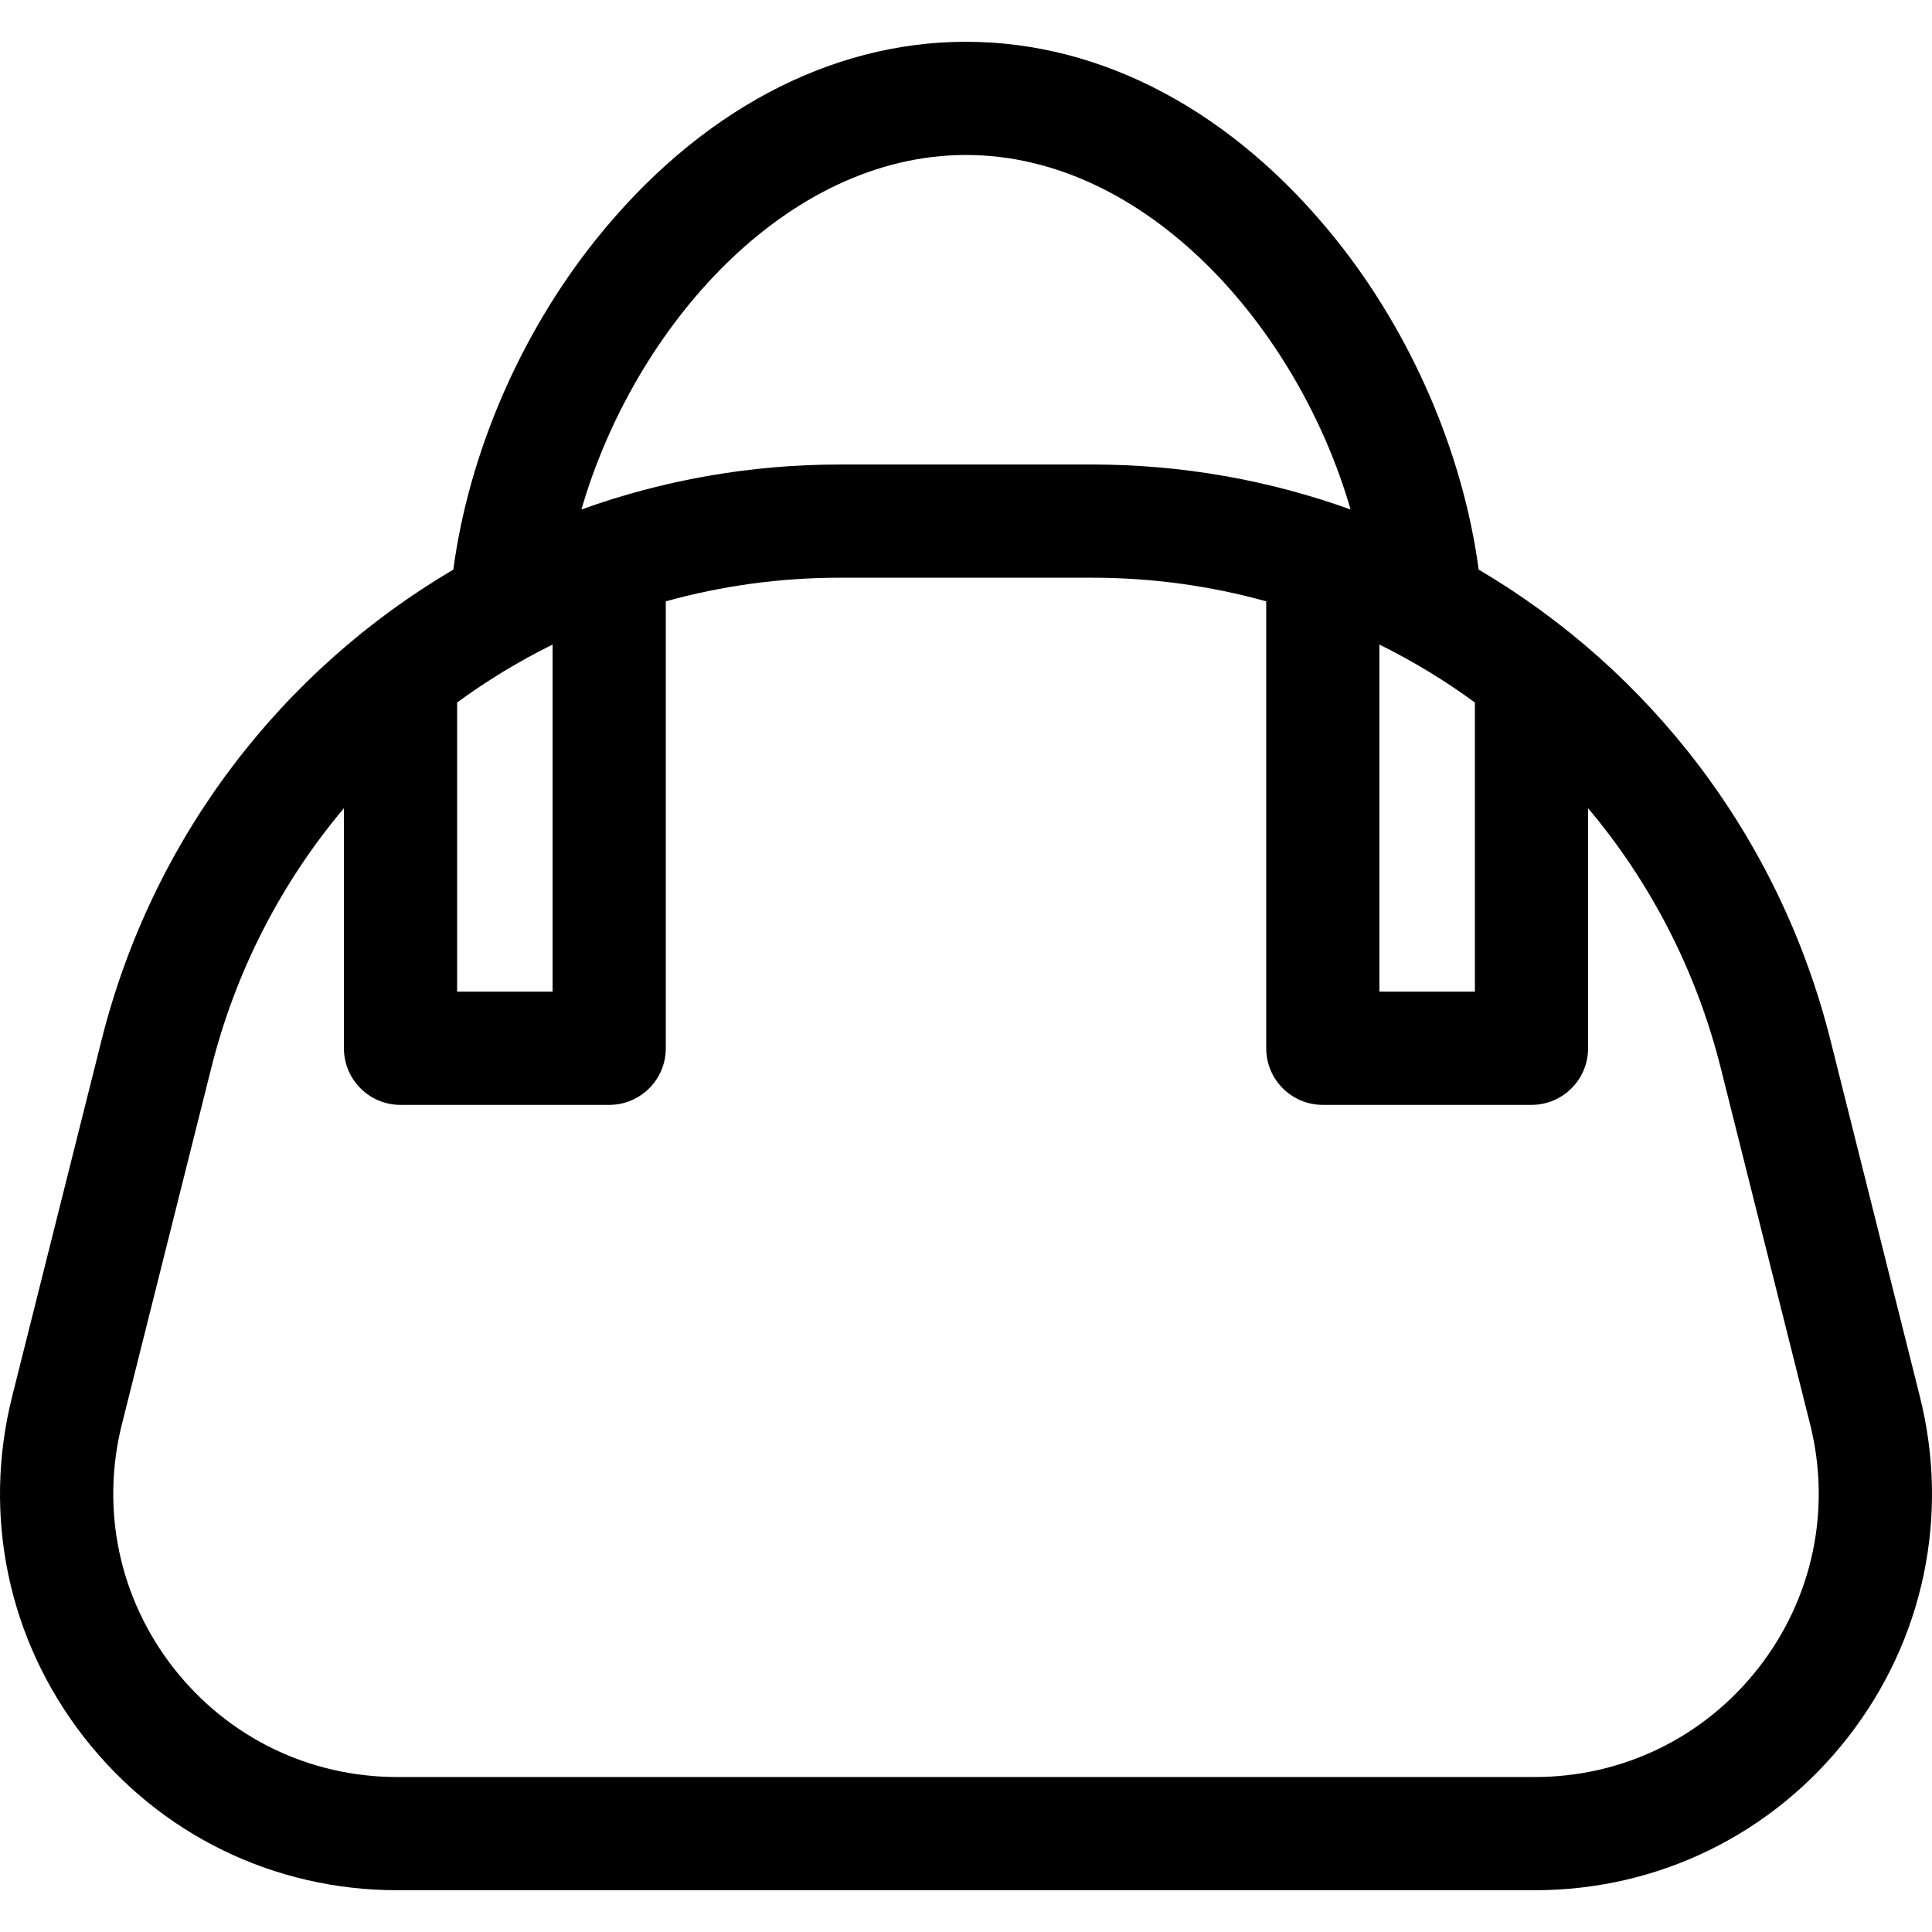
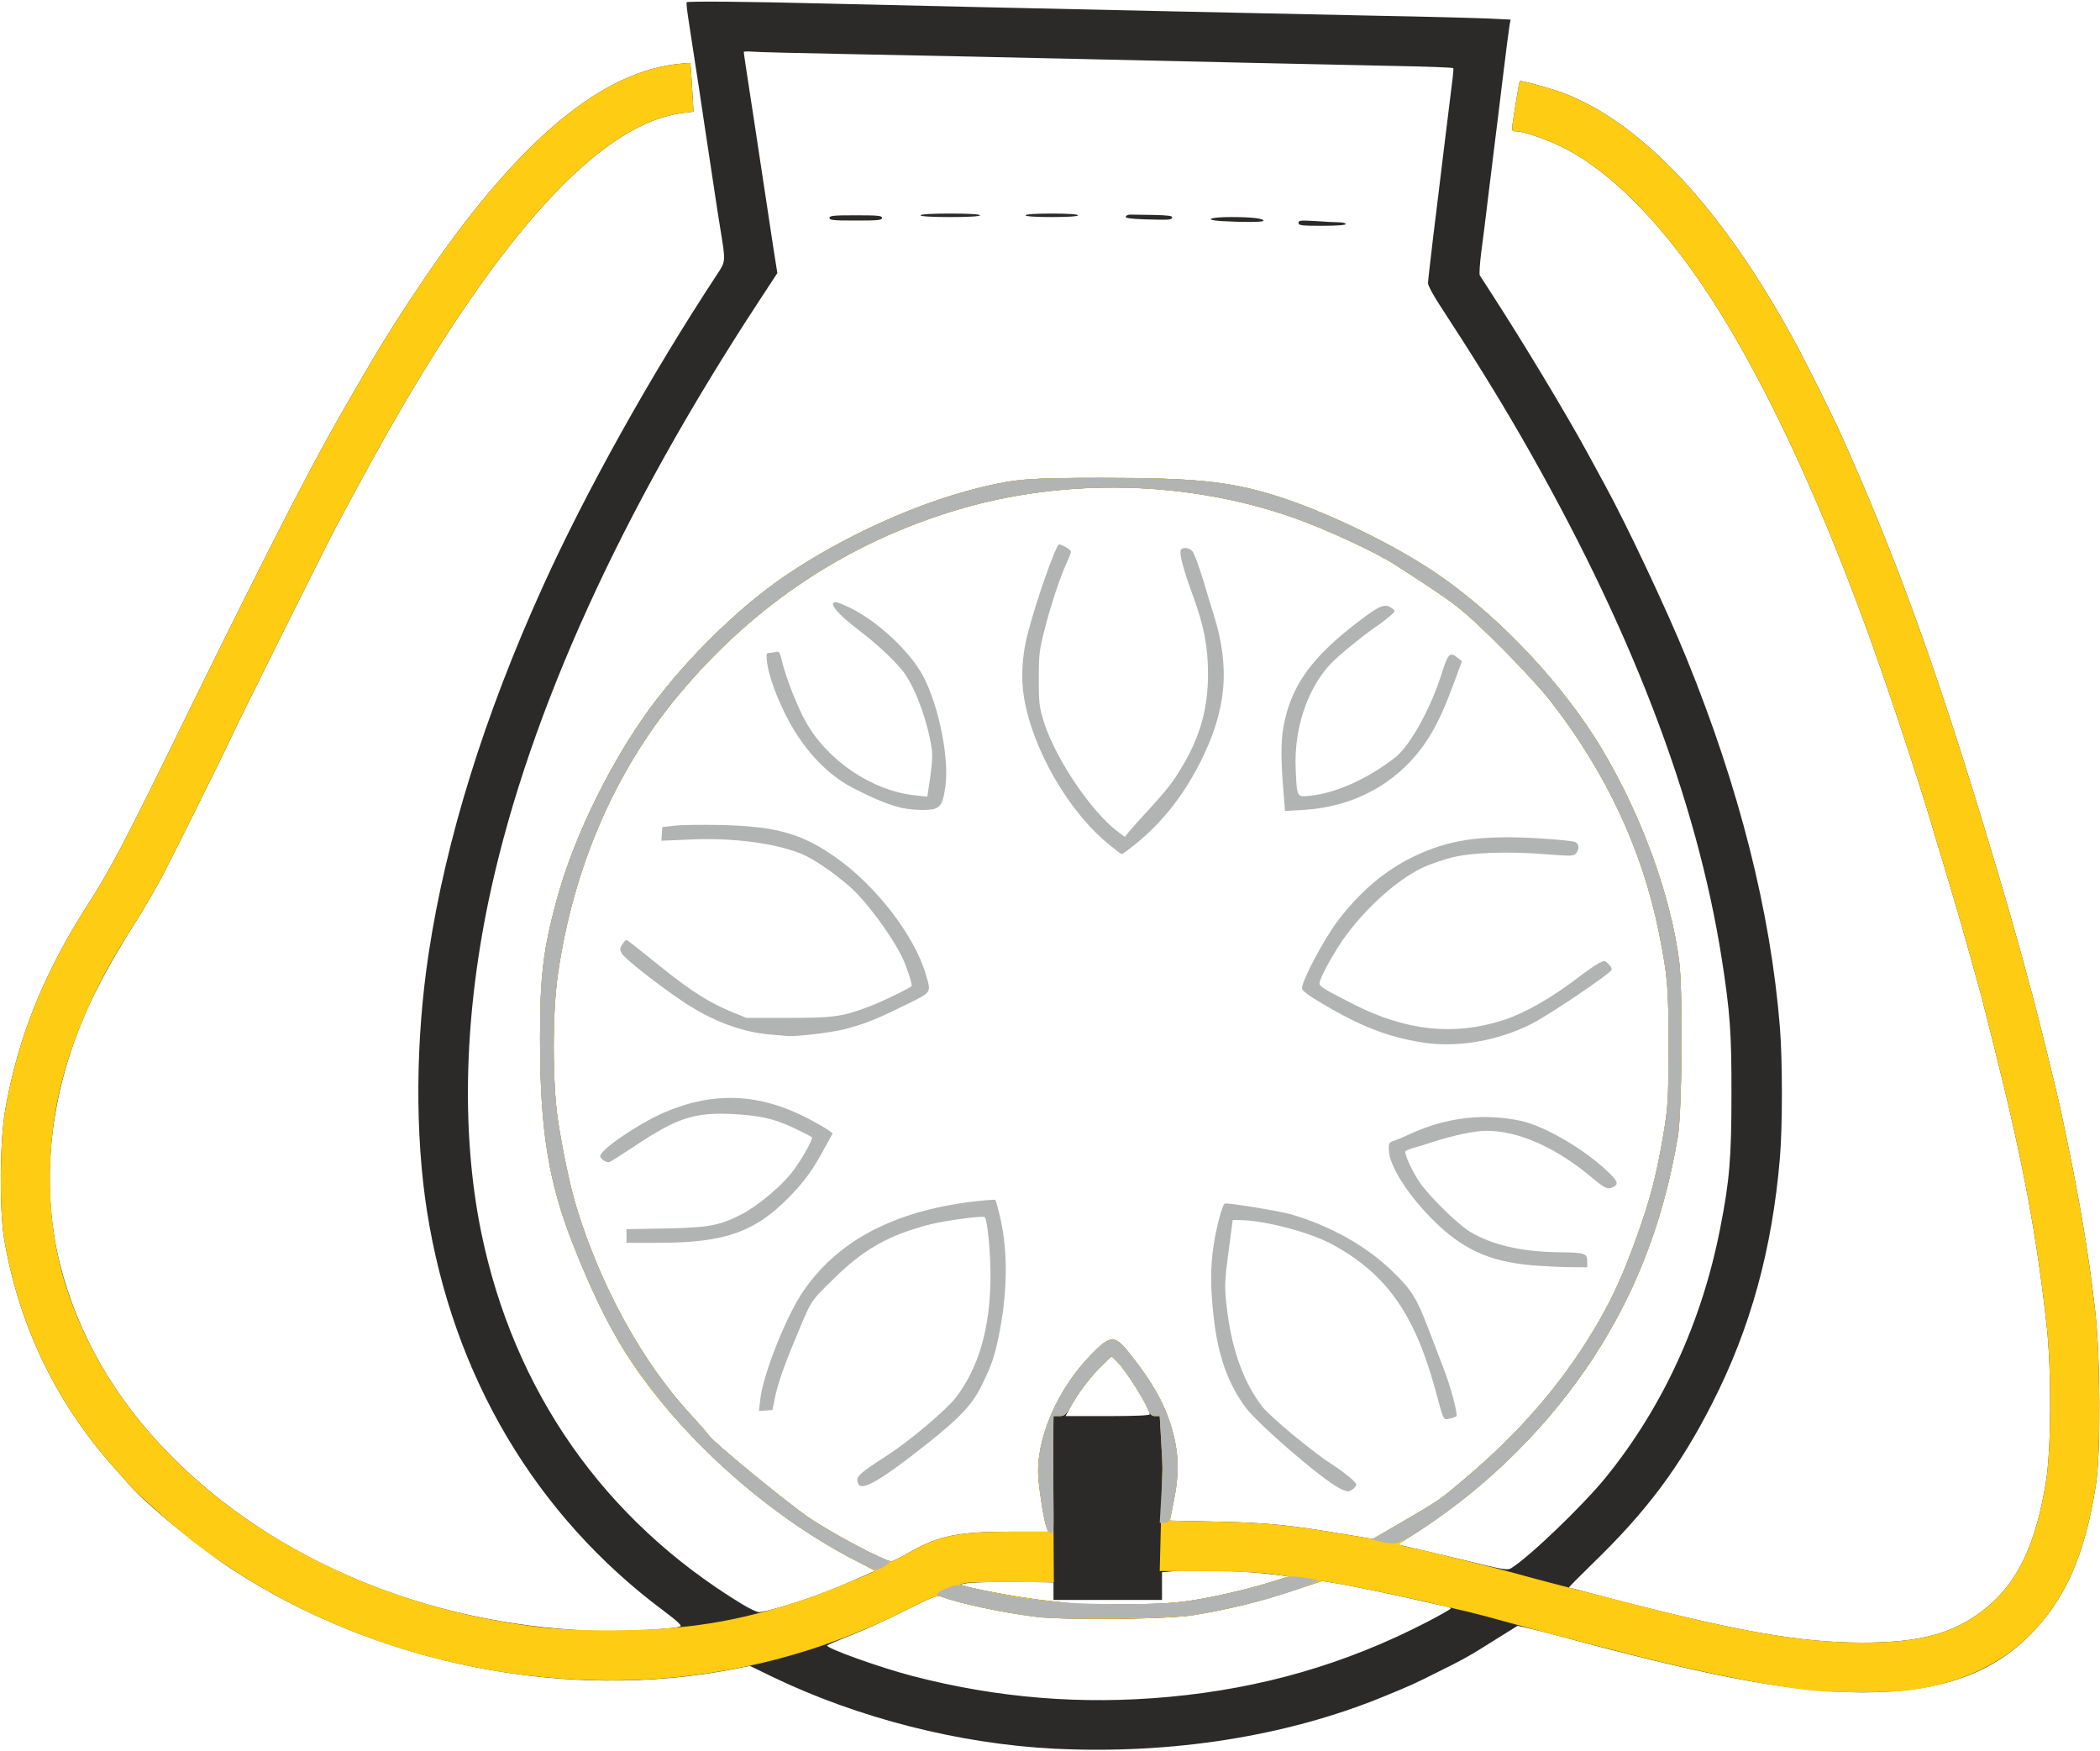
- <svg xmlns="http://www.w3.org/2000/svg" version="1.1" id="Capa_1" x="0px" y="0px" viewBox="0 0 512 512" style="enable-background:new 0 0 512 512;" xml:space="preserve">
-   <g>
-     <g>
-       <path d="M508.79,370.128l-23.681-94.405c-13.525-53.915-47.901-98.067-93.244-124.77c-4.116-30.643-17.575-62.196-37.74-87.401    c-27.074-33.843-61.923-52.48-98.127-52.48s-71.053,18.638-98.127,52.48c-20.165,25.205-33.624,56.759-37.74,87.402    c-45.342,26.702-79.717,70.853-93.242,124.77L3.209,370.128c-7.942,31.658-0.982,64.573,19.094,90.307    c20.075,25.734,50.308,40.493,82.946,40.493H406.75c32.639,0,62.871-14.759,82.946-40.493    C509.773,434.701,516.733,401.785,508.79,370.128z M365.558,170.813c8.881,4.386,17.341,9.531,25.301,15.352v76.639h-25.301    V170.813z M256,41.072c47.695,0,87.923,45.634,101.917,93.945c-21.483-7.734-44.557-11.916-68.444-11.916h-66.944    c-23.889,0-46.962,4.182-68.444,11.916C168.077,86.705,208.305,41.072,256,41.072z M121.142,186.165    c7.959-5.821,16.419-10.966,25.301-15.352v91.991h-25.301V186.165z M466.045,441.982c-14.351,18.397-35.964,28.947-59.294,28.947    H105.249c-23.331,0-44.943-10.55-59.293-28.946c-14.352-18.396-19.326-41.925-13.649-64.555l23.681-94.404    c6.526-26.015,18.758-49.358,35.155-68.841v63.623c0,8.284,6.716,15,15,15h55.3c8.284,0,15-6.716,15-15V159.361    c14.729-4.089,30.196-6.261,46.086-6.261h66.944c15.89,0,31.357,2.172,46.086,6.261v118.443c0,8.284,6.716,15,15,15h55.3    c8.284,0,15-6.716,15-15v-63.623c16.397,19.485,28.629,42.827,35.155,68.841l23.681,94.405    C485.37,400.057,480.395,423.587,466.045,441.982z" />
-     </g>
+ <svg xmlns="http://www.w3.org/2000/svg" version="1.0" width="1200px" height="1000px" viewBox="0 0 12000 10000" preserveAspectRatio="xMidYMid meet">
+   <g id="layer101" fill="#2b2a29" stroke="none">
+     <path d="M6025 9990 c-541 -27 -1122 -175 -1610 -410 l-130 -63 -85 17 c-965 188 -2040 -25 -2874 -569 -182 -119 -483 -365 -581 -476 -16 -19 -62 -70 -101 -114 -329 -371 -539 -813 -621 -1302 -27 -168 -24 -553 6 -728 74 -422 223 -791 481 -1190 109 -168 212 -364 455 -860 435 -890 726 -1466 905 -1790 63 -115 263 -461 313 -540 95 -152 112 -180 216 -335 531 -790 1005 -1202 1453 -1262 48 -6 90 -10 92 -7 2 2 7 65 11 141 l8 136 -59 7 c-443 54 -978 612 -1597 1665 -110 188 -223 392 -388 702 -58 109 -540 1076 -592 1188 -61 132 -342 696 -402 810 -37 68 -94 167 -127 220 -206 324 -309 528 -392 773 -136 405 -159 832 -65 1212 102 407 311 771 631 1097 595 603 1470 968 2408 1004 162 6 480 -9 508 -25 9 -5 -21 -33 -95 -88 -732 -545 -1204 -1341 -1353 -2283 -69 -441 -66 -978 10 -1477 99 -651 318 -1355 650 -2088 248 -548 620 -1214 998 -1788 50 -76 49 -70 17 -267 -8 -47 -23 -146 -34 -220 -11 -74 -36 -241 -56 -370 -19 -129 -44 -296 -56 -370 -11 -74 -27 -177 -35 -229 -8 -51 -13 -96 -10 -98 6 -7 349 -4 781 7 209 5 598 14 865 20 267 6 778 17 1135 25 358 8 882 19 1165 25 283 5 571 13 638 16 l124 6 -6 32 c-6 38 -19 139 -46 361 -11 94 -27 222 -35 285 -8 63 -26 209 -40 325 -14 116 -32 263 -41 328 -8 64 -12 123 -8 130 4 6 35 55 69 107 182 281 428 690 545 905 24 44 68 125 98 180 127 231 359 724 469 995 302 741 481 1450 534 2110 15 188 15 567 0 744 -44 522 -168 974 -386 1401 -183 361 -374 617 -681 914 -80 78 -142 141 -139 141 4 0 57 13 118 30 817 216 1185 283 1552 284 337 1 531 -52 708 -193 186 -148 291 -368 349 -731 29 -182 31 -621 5 -870 -56 -520 -136 -950 -298 -1595 -33 -132 -66 -262 -73 -290 -91 -332 -139 -499 -222 -775 -48 -157 -53 -175 -72 -240 -84 -281 -259 -807 -372 -1115 -298 -815 -624 -1494 -938 -1955 -251 -368 -523 -639 -775 -770 -94 -49 -238 -100 -284 -100 -24 0 -25 -1 -19 -47 10 -70 38 -238 40 -240 5 -6 201 48 262 73 449 179 898 663 1303 1404 63 114 223 436 270 540 303 674 532 1301 810 2215 135 444 196 659 290 1010 38 142 135 538 156 635 102 479 155 782 197 1145 30 259 33 816 5 995 -63 405 -176 660 -382 865 -240 238 -561 337 -1045 322 -372 -12 -836 -103 -1645 -322 -71 -19 -153 -40 -182 -46 l-51 -11 -119 74 c-155 98 -185 115 -339 191 -135 68 -144 72 -314 142 -552 225 -1206 328 -1875 295z m655 -296 c530 -49 1008 -187 1473 -427 75 -39 137 -74 137 -78 0 -4 -12 -9 -27 -12 -16 -3 -68 -14 -118 -26 -131 -31 -417 -91 -510 -106 l-80 -13 -160 53 c-206 68 -368 108 -575 142 -153 25 -739 30 -911 8 -186 -23 -432 -76 -531 -114 -23 -9 -48 1 -200 77 -95 48 -234 112 -308 141 -74 29 -139 57 -143 61 -15 13 299 126 488 175 485 126 967 165 1465 119z m-2233 -509 c142 -41 259 -83 408 -147 77 -33 142 -62 143 -63 2 -2 -34 -22 -80 -45 -520 -260 -1043 -728 -1345 -1205 -99 -157 -200 -364 -300 -620 -140 -357 -187 -652 -187 -1170 -1 -350 18 -509 94 -790 89 -331 274 -722 489 -1035 203 -296 534 -628 816 -819 339 -230 760 -420 1125 -508 198 -47 268 -53 690 -53 521 0 718 20 970 96 302 92 713 291 970 472 344 241 701 624 914 982 226 378 393 836 441 1210 22 167 17 863 -8 1007 -85 502 -255 930 -525 1323 -267 387 -615 717 -1022 970 l-55 34 60 13 c33 7 174 41 314 74 227 56 256 61 276 48 103 -63 411 -359 541 -519 326 -402 550 -890 654 -1425 53 -267 64 -403 64 -760 1 -354 -8 -473 -55 -775 -144 -919 -524 -1906 -1152 -2995 -133 -230 -272 -454 -460 -742 -37 -56 -67 -112 -67 -125 0 -13 14 -133 30 -268 17 -135 39 -319 50 -410 11 -91 27 -219 35 -285 29 -232 33 -260 29 -266 -2 -3 -146 -9 -321 -12 -426 -9 -1121 -24 -1898 -42 -352 -8 -887 -19 -1190 -25 -302 -6 -571 -12 -597 -15 -27 -2 -48 -1 -48 2 0 4 9 66 20 137 11 72 29 190 40 261 46 303 92 609 111 733 l21 132 -110 168 c-785 1199 -1300 2331 -1526 3352 -154 700 -174 1380 -57 1956 186 910 703 1649 1491 2128 41 25 85 46 97 46 13 0 62 -11 110 -25z m2377 -44 c144 -24 314 -64 451 -107 l90 -28 -95 -12 c-132 -18 -438 -28 -542 -20 l-88 8 0 79 0 79 -310 0 -310 0 0 -50 0 -50 -127 -2 c-163 -4 -351 1 -383 9 l-25 6 30 8 c77 23 335 69 466 83 79 9 160 18 179 20 19 2 148 3 285 1 196 -2 278 -8 379 -24z m-1629 -272 c171 -97 280 -119 592 -119 l203 0 -10 -25 c-13 -34 -38 -184 -46 -276 -19 -220 106 -513 306 -715 104 -106 130 -107 206 -13 147 184 219 315 259 473 32 126 32 233 2 382 l-22 111 275 6 c284 6 409 19 730 73 l155 26 175 -102 c209 -122 205 -119 350 -242 327 -275 580 -573 771 -908 79 -138 139 -271 212 -475 76 -208 116 -364 154 -595 25 -155 27 -185 27 -490 1 -341 -4 -400 -55 -655 -95 -470 -300 -909 -615 -1315 -106 -137 -415 -450 -534 -542 -72 -56 -170 -121 -363 -245 -115 -73 -397 -203 -577 -266 -604 -212 -1303 -228 -1915 -46 -631 188 -1163 540 -1594 1055 -366 437 -605 988 -693 1599 -32 220 -32 615 0 834 24 161 70 380 104 491 139 458 379 894 657 1194 42 46 89 99 104 119 34 46 451 387 568 466 140 95 433 250 474 251 6 0 51 -23 100 -51z m822 -491 c-2 -13 -4 -3 -4 22 0 25 2 35 4 23 2 -13 2 -33 0 -45z m553 -298 c0 -35 -136 -254 -189 -304 l-30 -29 -69 69 c-64 64 -135 162 -176 242 l-17 32 241 0 c158 0 240 -4 240 -10z" />
+     <path d="M7420 1273 c0 -14 11 -15 98 -10 53 4 114 7 135 7 20 0 37 5 37 10 0 6 -52 10 -135 10 -119 0 -135 -2 -135 -17z" />
+     <path d="M6978 1263 c-103 -7 -63 -23 55 -23 122 0 187 8 187 21 0 9 -120 9 -242 2z" />
+     <path d="M4740 1245 c0 -13 23 -15 150 -15 127 0 150 2 150 15 0 13 -23 15 -150 15 -127 0 -150 -2 -150 -15z" />
+     <path d="M6537 1253 c-80 -3 -107 -7 -104 -16 2 -7 16 -12 30 -11 15 0 75 1 133 2 79 2 105 5 102 15 -5 14 -14 14 -161 10z" />
+     <path d="M5260 1230 c0 -6 63 -10 170 -10 107 0 170 4 170 10 0 6 -63 10 -170 10 -107 0 -170 -4 -170 -10z" />
+     <path d="M5860 1230 c0 -6 57 -10 150 -10 93 0 150 4 150 10 0 6 -57 10 -150 10 -93 0 -150 -4 -150 -10z" />
  </g>
-   <g>
- </g>
-   <g>
- </g>
-   <g>
- </g>
-   <g>
- </g>
-   <g>
- </g>
-   <g>
- </g>
-   <g>
- </g>
-   <g>
- </g>
-   <g>
- </g>
-   <g>
- </g>
-   <g>
- </g>
-   <g>
- </g>
-   <g>
- </g>
-   <g>
- </g>
-   <g>
- </g>
+   <g id="layer102" fill="#fecc12" stroke="none">
+     <path d="M10420 9663 c-216 -13 -655 -97 -1090 -208 -319 -81 -521 -134 -780 -205 -63 -18 -162 -43 -220 -56 -58 -14 -143 -34 -190 -45 -135 -31 -417 -89 -505 -104 l-80 -13 -160 53 c-206 68 -368 108 -575 142 -153 25 -739 30 -911 8 -186 -23 -432 -76 -531 -114 -23 -9 -48 1 -200 77 -527 267 -1097 402 -1688 402 -855 -1 -1685 -271 -2348 -764 -105 -78 -344 -287 -397 -347 -16 -19 -62 -70 -101 -114 -329 -371 -539 -813 -621 -1302 -27 -168 -24 -553 6 -728 74 -422 223 -791 481 -1190 109 -168 212 -364 455 -860 435 -890 726 -1466 905 -1790 63 -115 263 -461 313 -540 95 -152 112 -180 216 -335 531 -790 1005 -1202 1453 -1262 48 -6 90 -10 92 -7 2 2 7 65 11 141 l8 136 -59 7 c-443 54 -978 612 -1597 1665 -110 188 -223 392 -388 702 -58 109 -540 1076 -592 1188 -61 132 -342 696 -402 810 -37 68 -94 167 -127 220 -157 247 -225 368 -301 541 -147 333 -211 626 -211 959 0 280 44 514 144 765 346 873 1265 1550 2385 1759 242 45 403 60 665 60 435 0 737 -48 1130 -181 87 -29 377 -147 388 -158 2 -2 -34 -22 -80 -45 -520 -260 -1043 -728 -1345 -1205 -99 -157 -200 -364 -300 -620 -140 -357 -187 -652 -187 -1170 -1 -350 18 -509 94 -790 89 -331 274 -722 489 -1035 203 -296 534 -628 816 -819 339 -230 760 -420 1125 -508 198 -47 268 -53 690 -53 521 0 718 20 970 96 302 92 713 291 970 472 344 241 701 624 914 982 226 378 393 836 441 1210 22 167 17 863 -8 1007 -85 502 -255 930 -525 1323 -243 352 -561 666 -907 894 -71 47 -139 91 -149 99 -18 12 -11 15 65 30 93 19 515 124 624 155 65 19 293 78 725 188 565 143 894 197 1215 198 337 1 531 -52 708 -193 186 -148 291 -368 349 -731 29 -182 31 -621 5 -870 -56 -520 -136 -950 -298 -1595 -33 -132 -66 -262 -73 -290 -91 -332 -139 -499 -222 -775 -48 -157 -53 -175 -72 -240 -84 -281 -259 -807 -372 -1115 -298 -815 -624 -1494 -938 -1955 -251 -368 -523 -639 -775 -770 -94 -49 -238 -100 -284 -100 -24 0 -25 -1 -19 -47 10 -70 38 -238 40 -240 5 -6 201 48 262 73 449 179 898 663 1303 1404 63 114 223 436 270 540 303 674 532 1301 810 2215 135 444 196 659 290 1010 38 142 135 538 156 635 102 479 155 782 197 1145 30 259 33 816 5 995 -63 405 -176 660 -382 865 -177 176 -431 287 -722 315 -92 9 -329 10 -453 3z m-3596 -522 c144 -23 314 -64 451 -107 l90 -28 -100 -14 c-63 -9 -200 -15 -369 -16 l-269 -1 7 -275 c4 -151 8 -288 8 -305 1 -16 -2 -92 -7 -167 l-8 -138 -26 0 c-22 0 -30 -9 -50 -56 -30 -69 -129 -219 -170 -258 l-31 -30 -77 80 c-48 49 -99 116 -132 172 -51 87 -56 92 -88 92 l-33 0 -1 138 c-1 75 0 289 1 474 l2 337 -244 -1 c-133 -1 -254 2 -268 7 l-25 8 30 9 c82 23 337 68 466 82 79 9 160 18 179 20 19 2 148 3 285 1 196 -2 278 -8 379 -24z m-1629 -272 c171 -97 280 -119 592 -119 l203 0 -10 -25 c-13 -34 -38 -184 -46 -276 -19 -220 106 -513 306 -715 104 -106 130 -107 206 -13 147 184 219 315 259 473 32 126 32 233 2 382 l-22 111 275 6 c284 6 409 19 730 73 l155 26 175 -102 c209 -122 205 -119 350 -242 327 -275 580 -573 771 -908 79 -138 139 -271 212 -475 76 -208 116 -364 154 -595 25 -155 27 -185 27 -490 1 -341 -4 -400 -55 -655 -95 -470 -300 -909 -615 -1315 -106 -137 -415 -450 -534 -542 -72 -56 -170 -121 -363 -245 -115 -73 -397 -203 -577 -266 -604 -212 -1303 -228 -1915 -46 -631 188 -1163 540 -1594 1055 -366 437 -605 988 -693 1599 -32 220 -32 615 0 834 24 161 70 380 104 491 139 458 379 894 657 1194 42 46 89 99 104 119 34 46 451 387 568 466 140 95 433 250 474 251 6 0 51 -23 100 -51z" />
+   </g>
+   <g id="layer103" fill="#b2b3b3" stroke="none">
+     <path d="M5930 9239 c-215 -30 -462 -83 -554 -118 -29 -12 -29 -12 -8 -27 12 -8 40 -21 63 -29 37 -14 48 -13 118 4 276 69 512 96 856 95 241 0 298 -3 414 -22 155 -25 336 -69 467 -111 86 -28 95 -29 165 -19 41 6 78 14 82 18 9 8 -222 88 -349 120 -114 29 -255 59 -364 77 -112 18 -783 27 -890 12z" />
+     <path d="M4915 8929 c-598 -303 -1153 -834 -1443 -1379 -53 -99 -139 -291 -199 -445 -140 -357 -187 -652 -187 -1170 -1 -350 18 -509 94 -790 89 -331 274 -722 489 -1035 203 -296 534 -628 816 -819 339 -230 760 -420 1125 -508 198 -47 268 -53 690 -53 521 0 718 20 970 96 302 92 713 291 970 472 344 241 701 624 914 982 226 378 393 836 441 1210 22 167 17 863 -8 1007 -85 502 -255 930 -525 1323 -262 380 -604 708 -989 949 -88 54 -104 57 -186 38 l-48 -12 163 -94 c208 -121 228 -134 367 -252 328 -276 581 -574 772 -909 79 -138 139 -271 212 -475 76 -208 116 -364 154 -595 25 -155 27 -185 27 -490 1 -341 -4 -400 -55 -655 -95 -470 -300 -909 -615 -1315 -106 -137 -415 -450 -534 -542 -72 -56 -170 -121 -363 -245 -115 -73 -397 -203 -577 -266 -604 -212 -1303 -228 -1915 -46 -631 188 -1163 540 -1594 1055 -366 437 -605 988 -693 1599 -32 220 -32 615 0 834 24 161 70 380 104 491 139 458 379 894 657 1194 42 46 89 99 104 119 35 46 451 387 570 468 98 66 314 186 397 220 30 12 59 26 64 30 8 7 -63 50 -81 49 -4 -1 -44 -19 -88 -41z" />
+     <path d="M5981 8727 c-17 -49 -39 -185 -46 -279 -18 -224 104 -512 305 -714 104 -106 130 -107 206 -13 147 184 219 315 259 473 30 116 32 224 9 347 -27 148 -31 159 -61 159 l-26 0 8 -137 c5 -76 8 -151 8 -168 0 -16 -3 -92 -8 -167 l-8 -138 -26 0 c-22 0 -30 -9 -50 -56 -30 -69 -129 -219 -170 -258 l-31 -30 -77 80 c-48 49 -99 116 -132 172 -51 87 -56 92 -88 92 l-33 0 -2 138 c0 75 0 226 2 335 2 172 1 197 -13 197 -9 0 -20 -15 -26 -33z" />
+     <path d="M7650 8500 c-107 -58 -460 -363 -532 -459 -102 -138 -160 -301 -183 -521 -19 -170 -19 -278 0 -405 14 -98 49 -230 63 -239 12 -7 312 42 382 62 223 66 424 178 575 323 109 105 140 154 205 324 29 77 69 181 88 230 42 107 84 267 74 276 -4 4 -21 10 -38 13 -38 8 -33 18 -84 -171 -118 -430 -281 -659 -591 -826 -128 -69 -390 -137 -531 -137 l-34 0 -22 168 c-26 196 -27 214 -7 369 29 217 96 397 199 530 43 55 279 252 386 321 84 55 150 109 150 123 0 14 -31 39 -48 39 -9 -1 -33 -9 -52 -20z" />
+     <path d="M4904 8476 c-16 -40 -1 -54 171 -165 124 -80 333 -257 387 -327 132 -172 198 -403 198 -697 0 -139 -18 -318 -33 -334 -10 -9 -221 19 -309 41 -240 61 -384 143 -559 316 -137 137 -116 102 -231 380 -53 127 -85 222 -101 300 l-13 65 -38 3 -39 3 7 -64 c14 -140 150 -482 247 -622 198 -287 514 -454 964 -510 70 -8 130 -13 133 -10 3 3 16 51 29 108 43 187 40 423 -8 660 -26 128 -41 172 -97 287 -55 113 -123 186 -312 336 -264 210 -378 276 -396 230z" />
+     <path d="M8756 7229 c-251 -23 -403 -93 -576 -268 -142 -144 -243 -306 -244 -394 -1 -36 2 -41 29 -50 17 -5 62 -24 100 -42 202 -92 419 -117 629 -71 129 29 344 152 479 276 71 65 79 83 48 100 -33 17 -47 12 -121 -50 -210 -176 -423 -270 -607 -270 -66 0 -192 27 -303 63 -41 14 -94 30 -117 36 -24 7 -43 16 -43 21 0 25 41 113 80 171 54 81 220 244 292 287 127 75 290 113 511 116 150 2 157 5 157 59 l0 27 -107 -1 c-60 -1 -152 -6 -207 -10z" />
+     <path d="M3580 7061 l0 -39 223 -4 c246 -5 305 -16 427 -77 85 -42 210 -143 283 -228 52 -60 137 -207 126 -217 -2 -2 -35 -19 -74 -38 -119 -59 -190 -79 -325 -90 -263 -20 -359 9 -623 186 -71 47 -133 86 -138 86 -20 0 -49 -21 -49 -35 0 -37 219 -186 364 -249 284 -122 546 -111 826 35 52 28 105 58 116 67 l22 17 -55 100 c-60 110 -105 172 -185 255 -200 208 -374 270 -757 270 l-181 0 0 -39z" />
+     <path d="M8125 5955 c-198 -32 -351 -92 -572 -223 -79 -47 -113 -73 -113 -86 0 -45 127 -284 207 -389 127 -165 267 -284 428 -362 201 -98 382 -125 712 -106 107 6 203 16 214 21 22 12 25 39 6 64 -13 17 -23 18 -176 6 -228 -18 -440 -9 -551 23 -47 14 -107 34 -134 46 -144 63 -321 217 -451 390 -66 88 -155 249 -155 279 0 18 31 36 200 122 298 150 569 178 850 88 124 -40 281 -130 435 -249 39 -30 87 -63 107 -74 36 -19 38 -19 57 0 12 10 21 25 21 34 0 18 -355 258 -460 311 -195 98 -426 137 -625 105z" />
+     <path d="M4390 5909 c-159 -15 -329 -80 -493 -191 -136 -91 -329 -243 -343 -270 -13 -25 -13 -31 2 -53 9 -14 19 -25 23 -25 7 1 30 19 218 170 151 121 257 188 380 239 l88 36 240 0 c257 0 306 -7 452 -61 81 -30 253 -114 253 -122 -1 -25 -32 -117 -57 -168 -65 -130 -208 -322 -300 -401 -98 -85 -208 -159 -278 -187 -151 -60 -390 -91 -632 -80 l-164 7 3 -39 3 -39 70 -8 c39 -5 158 -6 265 -4 318 8 463 49 658 187 229 161 451 450 513 669 31 106 37 97 -129 178 -158 78 -215 100 -332 132 -67 18 -273 43 -325 40 -11 -1 -63 -6 -115 -10z" />
+     <path d="M6345 4831 c-240 -191 -452 -561 -496 -863 -15 -101 -7 -228 21 -338 45 -180 164 -520 182 -520 17 0 68 31 68 41 0 6 -11 35 -25 65 -39 86 -91 243 -126 381 -30 116 -33 143 -33 278 -1 128 3 162 23 230 61 213 274 532 432 649 l37 27 22 -28 c12 -15 63 -72 113 -126 108 -118 140 -159 196 -254 101 -170 145 -333 144 -528 -1 -156 -23 -271 -91 -455 -51 -140 -73 -225 -65 -246 7 -20 47 -17 67 5 9 10 37 85 62 167 24 82 51 169 59 194 96 306 74 546 -76 844 -104 206 -239 371 -410 499 -20 15 -38 27 -40 27 -2 -1 -31 -22 -64 -49z" />
+     <path d="M5155 4616 c-71 -16 -157 -51 -280 -114 -158 -81 -299 -237 -395 -437 -51 -104 -89 -215 -97 -282 -5 -47 -4 -53 13 -53 11 0 28 -3 39 -6 18 -4 22 4 36 63 21 87 88 256 133 336 126 224 381 396 628 421 l67 7 5 -33 c20 -125 26 -194 21 -235 -21 -147 -84 -328 -150 -427 -40 -61 -156 -172 -269 -257 -121 -91 -176 -159 -130 -159 9 0 46 15 83 33 159 78 346 254 418 393 89 171 148 469 125 629 -17 114 -31 130 -118 132 -38 1 -96 -4 -129 -11z" />
+     <path d="M7337 4559 c-18 -208 -19 -315 -3 -406 42 -234 160 -399 435 -607 118 -90 147 -100 186 -70 20 15 19 16 -15 46 -19 16 -55 44 -80 60 -83 58 -216 167 -259 213 -133 144 -208 373 -197 600 7 162 6 159 82 151 149 -15 334 -99 488 -220 85 -68 202 -279 266 -483 35 -111 46 -121 91 -84 l23 18 -38 104 c-52 141 -90 228 -133 302 -155 267 -419 426 -738 444 l-102 6 -6 -74z" />
+   </g>
</svg>
